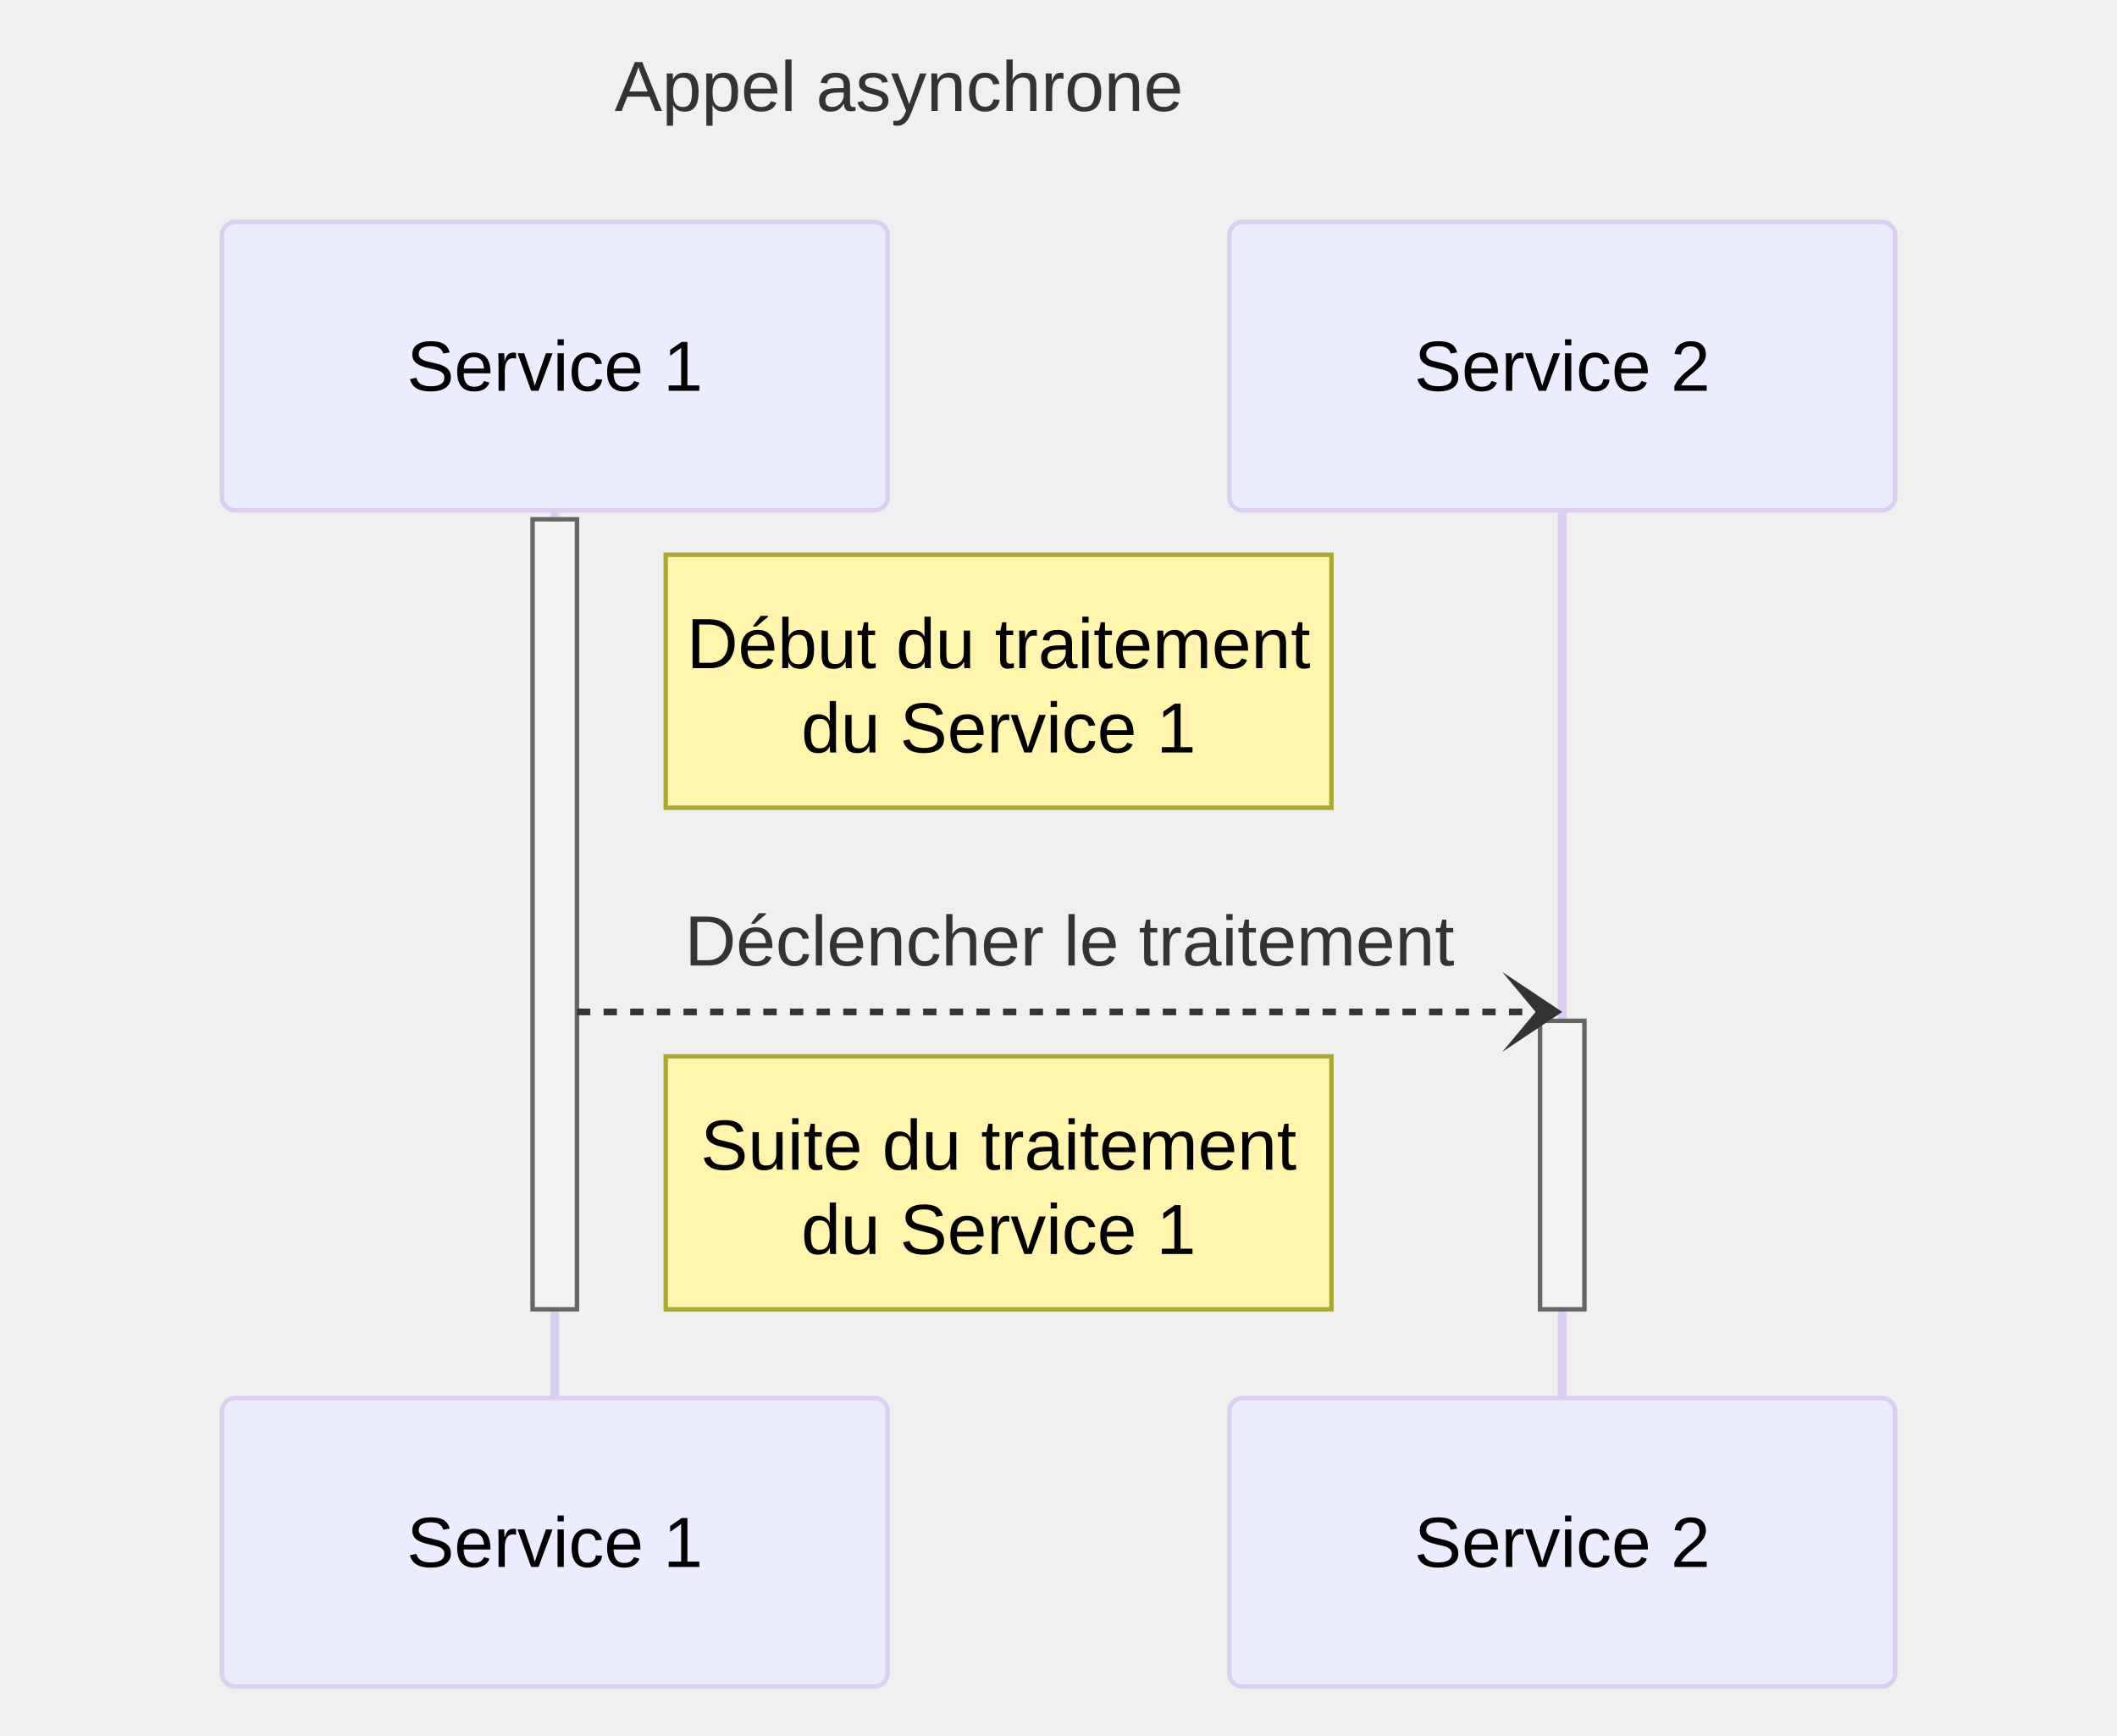
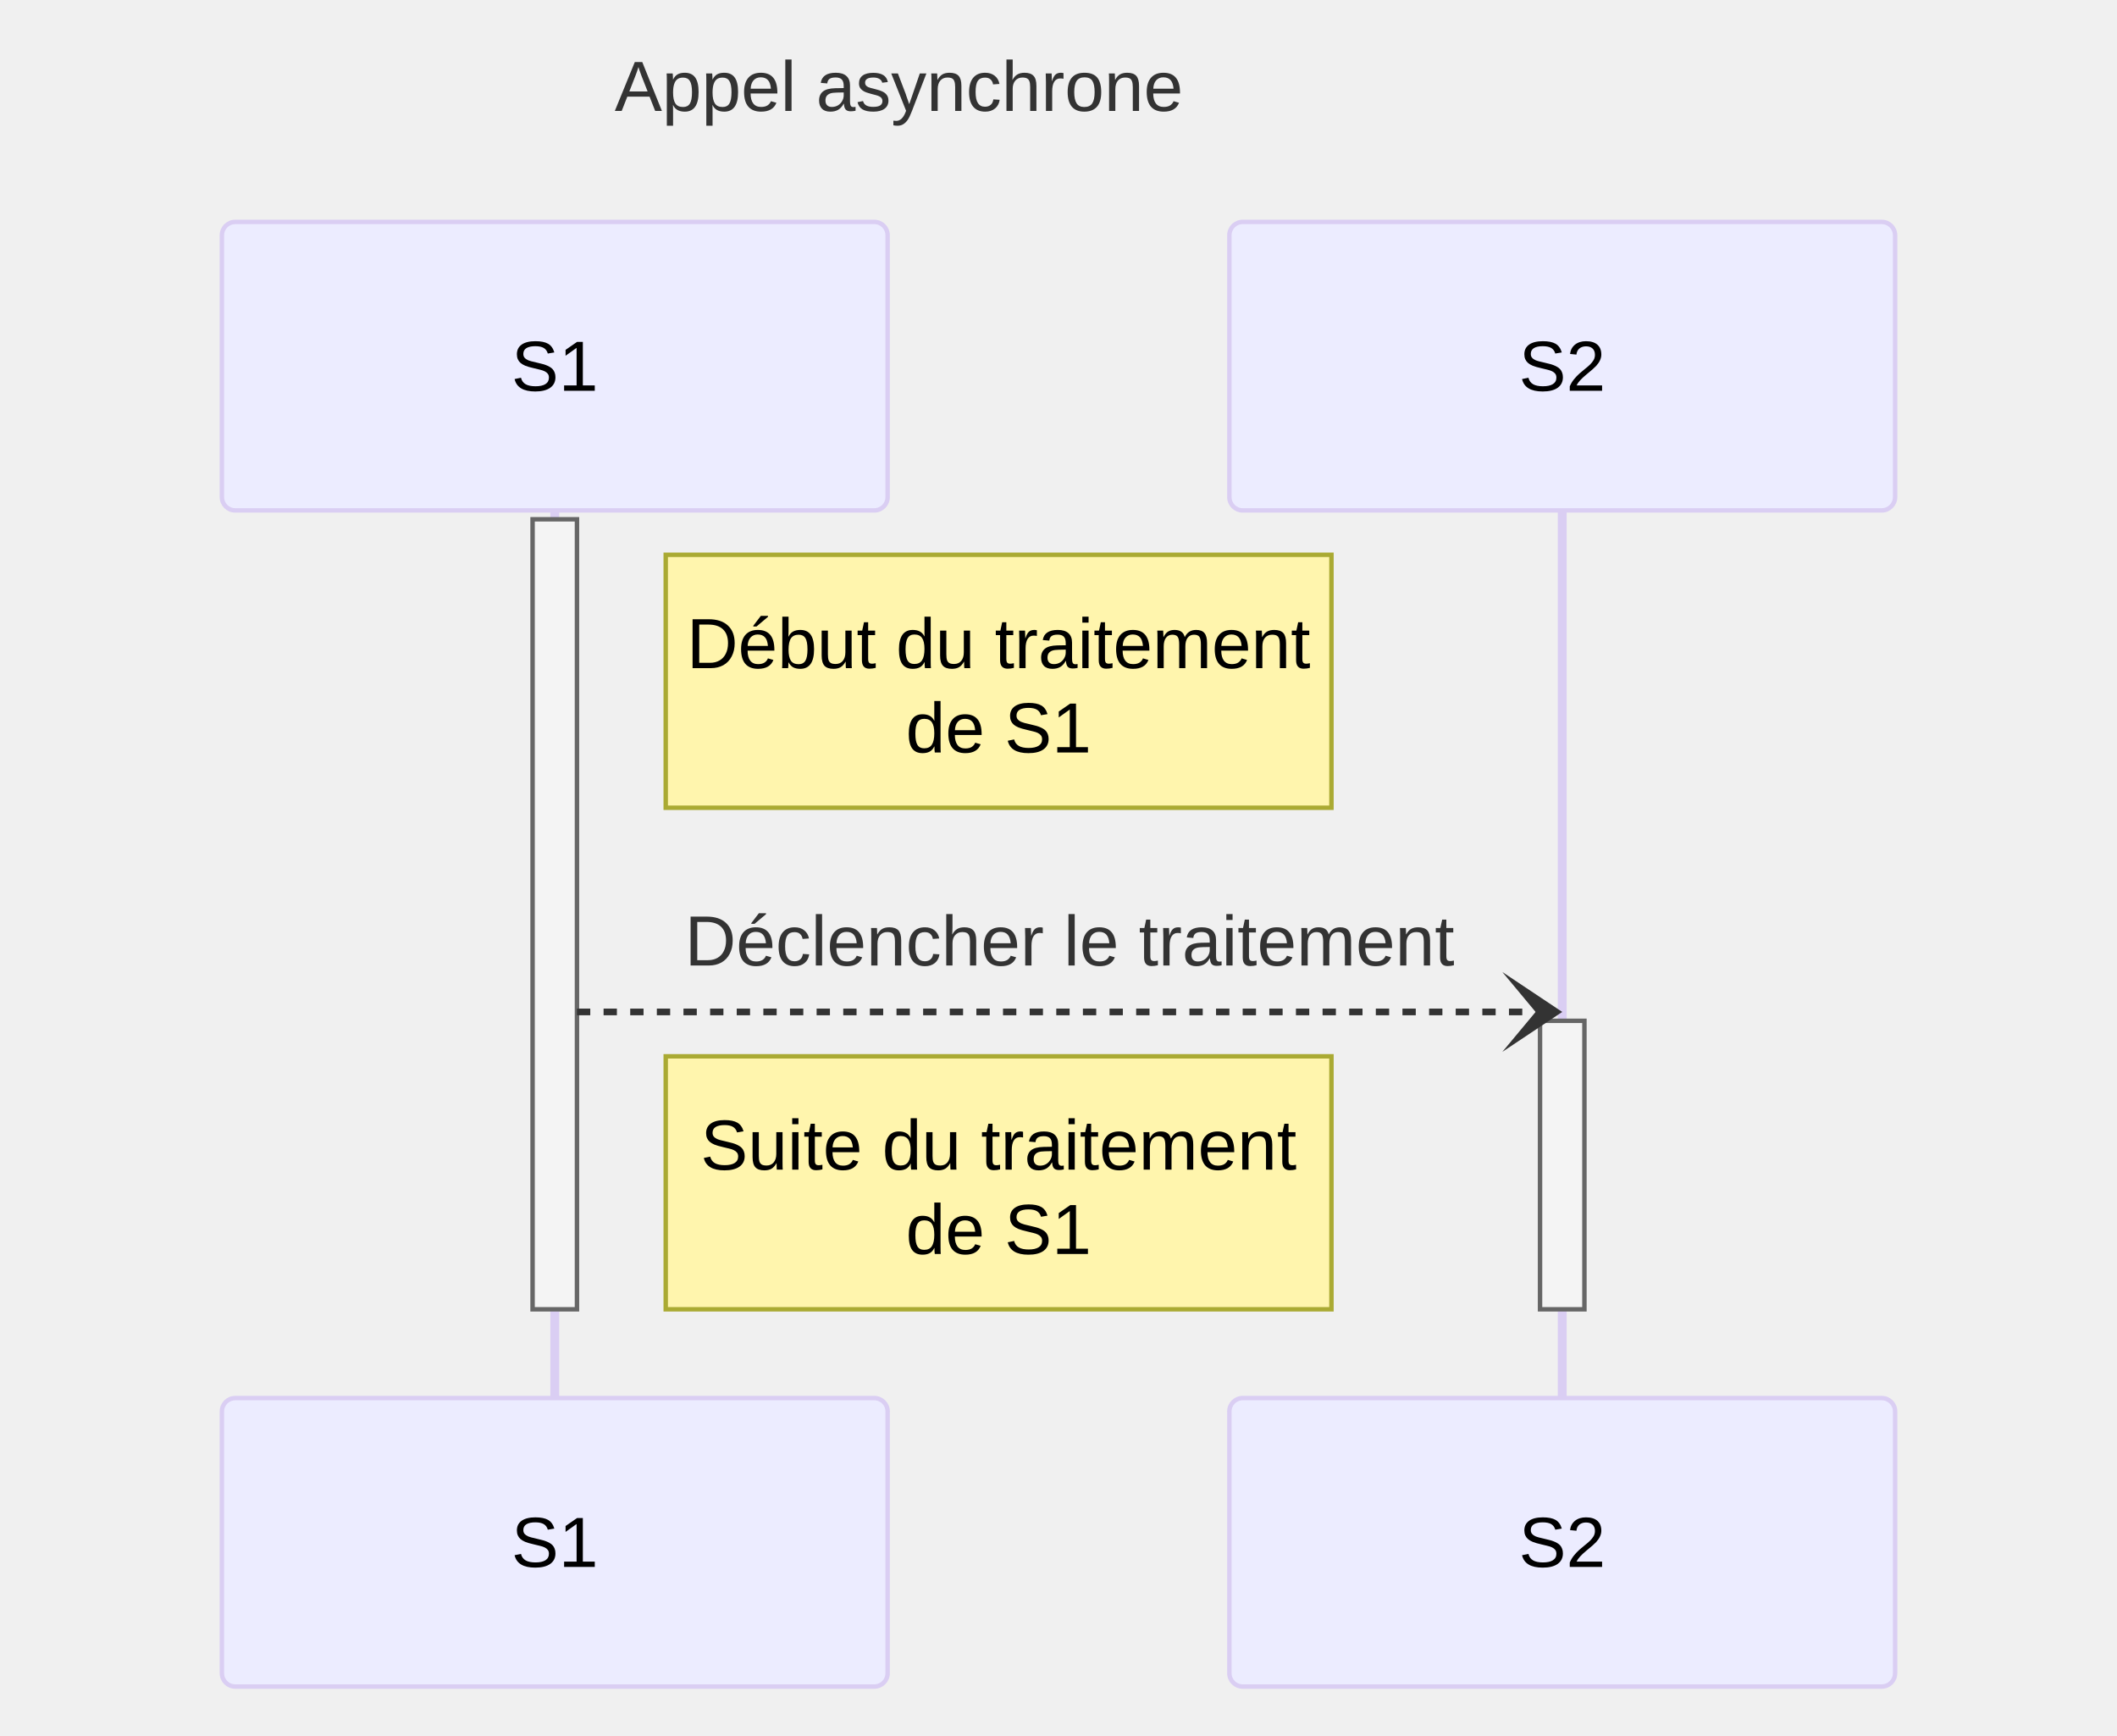
- <svg xmlns="http://www.w3.org/2000/svg" aria-labelledby="chart-title-mermaid-1677185254084" aria-roledescription="sequence" viewBox="-50 -50 477 391" style="max-width: 477px; background-color: white;" width="100%" id="mermaid-1677185254084">
-   <style>#mermaid-1677185254084{font-family:"trebuchet ms",verdana,arial,sans-serif;font-size:16px;fill:#333;}#mermaid-1677185254084 .error-icon{fill:#552222;}#mermaid-1677185254084 .error-text{fill:#552222;stroke:#552222;}#mermaid-1677185254084 .edge-thickness-normal{stroke-width:2px;}#mermaid-1677185254084 .edge-thickness-thick{stroke-width:3.5px;}#mermaid-1677185254084 .edge-pattern-solid{stroke-dasharray:0;}#mermaid-1677185254084 .edge-pattern-dashed{stroke-dasharray:3;}#mermaid-1677185254084 .edge-pattern-dotted{stroke-dasharray:2;}#mermaid-1677185254084 .marker{fill:#333333;stroke:#333333;}#mermaid-1677185254084 .marker.cross{stroke:#333333;}#mermaid-1677185254084 svg{font-family:"trebuchet ms",verdana,arial,sans-serif;font-size:16px;}#mermaid-1677185254084 .actor{stroke:hsl(259.626, 59.777%, 87.902%);fill:#ECECFF;}#mermaid-1677185254084 text.actor&gt;tspan{fill:black;stroke:none;}#mermaid-1677185254084 .actor-line{stroke:grey;}#mermaid-1677185254084 .messageLine0{stroke-width:1.5;stroke-dasharray:none;stroke:#333;}#mermaid-1677185254084 .messageLine1{stroke-width:1.5;stroke-dasharray:2,2;stroke:#333;}#mermaid-1677185254084 #arrowhead path{fill:#333;stroke:#333;}#mermaid-1677185254084 .sequenceNumber{fill:white;}#mermaid-1677185254084 #sequencenumber{fill:#333;}#mermaid-1677185254084 #crosshead path{fill:#333;stroke:#333;}#mermaid-1677185254084 .messageText{fill:#333;stroke:none;}#mermaid-1677185254084 .labelBox{stroke:hsl(259.626, 59.777%, 87.902%);fill:#ECECFF;}#mermaid-1677185254084 .labelText,#mermaid-1677185254084 .labelText&gt;tspan{fill:black;stroke:none;}#mermaid-1677185254084 .loopText,#mermaid-1677185254084 .loopText&gt;tspan{fill:black;stroke:none;}#mermaid-1677185254084 .loopLine{stroke-width:2px;stroke-dasharray:2,2;stroke:hsl(259.626, 59.777%, 87.902%);fill:hsl(259.626, 59.777%, 87.902%);}#mermaid-1677185254084 .note{stroke:#aaaa33;fill:#fff5ad;}#mermaid-1677185254084 .noteText,#mermaid-1677185254084 .noteText&gt;tspan{fill:black;stroke:none;}#mermaid-1677185254084 .activation0{fill:#f4f4f4;stroke:#666;}#mermaid-1677185254084 .activation1{fill:#f4f4f4;stroke:#666;}#mermaid-1677185254084 .activation2{fill:#f4f4f4;stroke:#666;}#mermaid-1677185254084 .actorPopupMenu{position:absolute;}#mermaid-1677185254084 .actorPopupMenuPanel{position:absolute;fill:#ECECFF;box-shadow:0px 8px 16px 0px rgba(0,0,0,0.2);filter:drop-shadow(3px 5px 2px rgb(0 0 0 / 0.4));}#mermaid-1677185254084 .actor-man line{stroke:hsl(259.626, 59.777%, 87.902%);fill:#ECECFF;}#mermaid-1677185254084 .actor-man circle,#mermaid-1677185254084 line{stroke:hsl(259.626, 59.777%, 87.902%);fill:#ECECFF;stroke-width:2px;}#mermaid-1677185254084 :root{--mermaid-font-family:"trebuchet ms",verdana,arial,sans-serif;}</style>
+ <svg xmlns="http://www.w3.org/2000/svg" aria-labelledby="chart-title-mermaid-1677185506253" aria-roledescription="sequence" viewBox="-50 -50 477 391" style="max-width: 477px; background-color: white;" width="100%" id="mermaid-1677185506253">
+   <style>#mermaid-1677185506253{font-family:"trebuchet ms",verdana,arial,sans-serif;font-size:16px;fill:#333;}#mermaid-1677185506253 .error-icon{fill:#552222;}#mermaid-1677185506253 .error-text{fill:#552222;stroke:#552222;}#mermaid-1677185506253 .edge-thickness-normal{stroke-width:2px;}#mermaid-1677185506253 .edge-thickness-thick{stroke-width:3.5px;}#mermaid-1677185506253 .edge-pattern-solid{stroke-dasharray:0;}#mermaid-1677185506253 .edge-pattern-dashed{stroke-dasharray:3;}#mermaid-1677185506253 .edge-pattern-dotted{stroke-dasharray:2;}#mermaid-1677185506253 .marker{fill:#333333;stroke:#333333;}#mermaid-1677185506253 .marker.cross{stroke:#333333;}#mermaid-1677185506253 svg{font-family:"trebuchet ms",verdana,arial,sans-serif;font-size:16px;}#mermaid-1677185506253 .actor{stroke:hsl(259.626, 59.777%, 87.902%);fill:#ECECFF;}#mermaid-1677185506253 text.actor&gt;tspan{fill:black;stroke:none;}#mermaid-1677185506253 .actor-line{stroke:grey;}#mermaid-1677185506253 .messageLine0{stroke-width:1.5;stroke-dasharray:none;stroke:#333;}#mermaid-1677185506253 .messageLine1{stroke-width:1.5;stroke-dasharray:2,2;stroke:#333;}#mermaid-1677185506253 #arrowhead path{fill:#333;stroke:#333;}#mermaid-1677185506253 .sequenceNumber{fill:white;}#mermaid-1677185506253 #sequencenumber{fill:#333;}#mermaid-1677185506253 #crosshead path{fill:#333;stroke:#333;}#mermaid-1677185506253 .messageText{fill:#333;stroke:none;}#mermaid-1677185506253 .labelBox{stroke:hsl(259.626, 59.777%, 87.902%);fill:#ECECFF;}#mermaid-1677185506253 .labelText,#mermaid-1677185506253 .labelText&gt;tspan{fill:black;stroke:none;}#mermaid-1677185506253 .loopText,#mermaid-1677185506253 .loopText&gt;tspan{fill:black;stroke:none;}#mermaid-1677185506253 .loopLine{stroke-width:2px;stroke-dasharray:2,2;stroke:hsl(259.626, 59.777%, 87.902%);fill:hsl(259.626, 59.777%, 87.902%);}#mermaid-1677185506253 .note{stroke:#aaaa33;fill:#fff5ad;}#mermaid-1677185506253 .noteText,#mermaid-1677185506253 .noteText&gt;tspan{fill:black;stroke:none;}#mermaid-1677185506253 .activation0{fill:#f4f4f4;stroke:#666;}#mermaid-1677185506253 .activation1{fill:#f4f4f4;stroke:#666;}#mermaid-1677185506253 .activation2{fill:#f4f4f4;stroke:#666;}#mermaid-1677185506253 .actorPopupMenu{position:absolute;}#mermaid-1677185506253 .actorPopupMenuPanel{position:absolute;fill:#ECECFF;box-shadow:0px 8px 16px 0px rgba(0,0,0,0.2);filter:drop-shadow(3px 5px 2px rgb(0 0 0 / 0.4));}#mermaid-1677185506253 .actor-man line{stroke:hsl(259.626, 59.777%, 87.902%);fill:#ECECFF;}#mermaid-1677185506253 .actor-man circle,#mermaid-1677185506253 line{stroke:hsl(259.626, 59.777%, 87.902%);fill:#ECECFF;stroke-width:2px;}#mermaid-1677185506253 :root{--mermaid-font-family:"trebuchet ms",verdana,arial,sans-serif;}</style>
  <g />
  <defs>
    <symbol height="24" width="24" id="computer">
      <path d="M2 2v13h20v-13h-20zm18 11h-16v-9h16v9zm-10.228 6l.466-1h3.524l.467 1h-4.457zm14.228 3h-24l2-6h2.104l-1.33 4h18.45l-1.297-4h2.073l2 6zm-5-10h-14v-7h14v7z" transform="scale(.5)" />
    </symbol>
  </defs>
  <defs>
    <symbol clip-rule="evenodd" fill-rule="evenodd" id="database">
      <path d="M12.258.001l.256.004.255.005.253.008.251.01.249.012.247.015.246.016.242.019.241.02.239.023.236.024.233.027.231.028.229.031.225.032.223.034.22.036.217.038.214.04.211.041.208.043.205.045.201.046.198.048.194.05.191.051.187.053.183.054.18.056.175.057.172.059.168.06.163.061.16.063.155.064.15.066.074.033.073.033.071.034.07.034.069.035.068.035.067.035.066.035.064.036.064.036.062.036.06.036.06.037.058.037.058.037.055.038.055.038.053.038.052.038.051.039.05.039.048.039.047.039.045.04.044.04.043.04.041.04.04.041.039.041.037.041.036.041.034.041.033.042.032.042.03.042.029.042.027.042.026.043.024.043.023.043.021.043.02.043.018.044.017.043.015.044.013.044.012.044.011.045.009.044.007.045.006.045.004.045.002.045.001.045v17l-.001.045-.002.045-.004.045-.006.045-.007.045-.009.044-.011.045-.012.044-.013.044-.015.044-.017.043-.018.044-.02.043-.021.043-.023.043-.024.043-.026.043-.027.042-.029.042-.03.042-.032.042-.033.042-.034.041-.036.041-.037.041-.039.041-.04.041-.041.04-.043.04-.044.04-.045.04-.047.039-.048.039-.05.039-.051.039-.052.038-.053.038-.055.038-.055.038-.058.037-.058.037-.06.037-.06.036-.062.036-.064.036-.064.036-.066.035-.067.035-.068.035-.069.035-.07.034-.071.034-.073.033-.074.033-.15.066-.155.064-.16.063-.163.061-.168.06-.172.059-.175.057-.18.056-.183.054-.187.053-.191.051-.194.05-.198.048-.201.046-.205.045-.208.043-.211.041-.214.04-.217.038-.22.036-.223.034-.225.032-.229.031-.231.028-.233.027-.236.024-.239.023-.241.02-.242.019-.246.016-.247.015-.249.012-.251.01-.253.008-.255.005-.256.004-.258.001-.258-.001-.256-.004-.255-.005-.253-.008-.251-.01-.249-.012-.247-.015-.245-.016-.243-.019-.241-.02-.238-.023-.236-.024-.234-.027-.231-.028-.228-.031-.226-.032-.223-.034-.22-.036-.217-.038-.214-.04-.211-.041-.208-.043-.204-.045-.201-.046-.198-.048-.195-.05-.19-.051-.187-.053-.184-.054-.179-.056-.176-.057-.172-.059-.167-.06-.164-.061-.159-.063-.155-.064-.151-.066-.074-.033-.072-.033-.072-.034-.07-.034-.069-.035-.068-.035-.067-.035-.066-.035-.064-.036-.063-.036-.062-.036-.061-.036-.06-.037-.058-.037-.057-.037-.056-.038-.055-.038-.053-.038-.052-.038-.051-.039-.049-.039-.049-.039-.046-.039-.046-.04-.044-.04-.043-.04-.041-.04-.04-.041-.039-.041-.037-.041-.036-.041-.034-.041-.033-.042-.032-.042-.03-.042-.029-.042-.027-.042-.026-.043-.024-.043-.023-.043-.021-.043-.02-.043-.018-.044-.017-.043-.015-.044-.013-.044-.012-.044-.011-.045-.009-.044-.007-.045-.006-.045-.004-.045-.002-.045-.001-.045v-17l.001-.045.002-.045.004-.045.006-.045.007-.045.009-.044.011-.045.012-.044.013-.044.015-.044.017-.043.018-.044.02-.043.021-.043.023-.043.024-.043.026-.043.027-.042.029-.042.03-.042.032-.042.033-.042.034-.041.036-.041.037-.041.039-.041.04-.041.041-.04.043-.04.044-.04.046-.04.046-.039.049-.039.049-.039.051-.039.052-.038.053-.038.055-.038.056-.038.057-.037.058-.037.06-.037.061-.036.062-.036.063-.036.064-.036.066-.035.067-.035.068-.035.069-.035.07-.034.072-.034.072-.033.074-.033.151-.066.155-.064.159-.063.164-.061.167-.06.172-.059.176-.057.179-.056.184-.054.187-.053.19-.051.195-.05.198-.048.201-.046.204-.045.208-.043.211-.041.214-.04.217-.038.22-.036.223-.034.226-.032.228-.031.231-.028.234-.027.236-.024.238-.023.241-.02.243-.019.245-.016.247-.015.249-.012.251-.01.253-.008.255-.005.256-.004.258-.001.258.001zm-9.258 20.499v.01l.001.021.003.021.004.022.005.021.006.022.007.022.009.023.01.022.011.023.012.023.013.023.015.023.016.024.017.023.018.024.019.024.021.024.022.025.023.024.024.025.052.049.056.05.061.051.066.051.07.051.075.051.079.052.084.052.088.052.092.052.097.052.102.051.105.052.11.052.114.051.119.051.123.051.127.05.131.05.135.05.139.048.144.049.147.047.152.047.155.047.16.045.163.045.167.043.171.043.176.041.178.041.183.039.187.039.19.037.194.035.197.035.202.033.204.031.209.03.212.029.216.027.219.025.222.024.226.021.23.02.233.018.236.016.24.015.243.012.246.01.249.008.253.005.256.004.259.001.26-.001.257-.004.254-.005.25-.008.247-.011.244-.012.241-.014.237-.016.233-.018.231-.021.226-.021.224-.024.22-.026.216-.027.212-.028.21-.031.205-.031.202-.034.198-.034.194-.036.191-.037.187-.039.183-.04.179-.04.175-.042.172-.043.168-.044.163-.045.16-.046.155-.046.152-.047.148-.048.143-.049.139-.049.136-.05.131-.05.126-.05.123-.051.118-.052.114-.051.11-.052.106-.052.101-.052.096-.052.092-.052.088-.053.083-.051.079-.052.074-.052.07-.051.065-.051.06-.051.056-.05.051-.05.023-.024.023-.025.021-.024.02-.024.019-.024.018-.024.017-.024.015-.023.014-.024.013-.023.012-.023.01-.023.01-.022.008-.022.006-.022.006-.022.004-.022.004-.021.001-.021.001-.021v-4.127l-.077.055-.08.053-.083.054-.085.053-.087.052-.09.052-.093.051-.095.05-.097.05-.1.049-.102.049-.105.048-.106.047-.109.047-.111.046-.114.045-.115.045-.118.044-.12.043-.122.042-.124.042-.126.041-.128.04-.13.04-.132.038-.134.038-.135.037-.138.037-.139.035-.142.035-.143.034-.144.033-.147.032-.148.031-.15.03-.151.03-.153.029-.154.027-.156.027-.158.026-.159.025-.161.024-.162.023-.163.022-.165.021-.166.02-.167.019-.169.018-.169.017-.171.016-.173.015-.173.014-.175.013-.175.012-.177.011-.178.01-.179.008-.179.008-.181.006-.182.005-.182.004-.184.003-.184.002h-.37l-.184-.002-.184-.003-.182-.004-.182-.005-.181-.006-.179-.008-.179-.008-.178-.01-.176-.011-.176-.012-.175-.013-.173-.014-.172-.015-.171-.016-.17-.017-.169-.018-.167-.019-.166-.02-.165-.021-.163-.022-.162-.023-.161-.024-.159-.025-.157-.026-.156-.027-.155-.027-.153-.029-.151-.03-.15-.03-.148-.031-.146-.032-.145-.033-.143-.034-.141-.035-.14-.035-.137-.037-.136-.037-.134-.038-.132-.038-.13-.04-.128-.04-.126-.041-.124-.042-.122-.042-.12-.044-.117-.043-.116-.045-.113-.045-.112-.046-.109-.047-.106-.047-.105-.048-.102-.049-.1-.049-.097-.05-.095-.05-.093-.052-.09-.051-.087-.052-.085-.053-.083-.054-.08-.054-.077-.054v4.127zm0-5.654v.011l.001.021.003.021.004.021.005.022.006.022.007.022.009.022.01.022.011.023.012.023.013.023.015.024.016.023.017.024.018.024.019.024.021.024.022.024.023.025.024.024.052.05.056.05.061.05.066.051.07.051.075.052.079.051.084.052.088.052.092.052.097.052.102.052.105.052.11.051.114.051.119.052.123.05.127.051.131.05.135.049.139.049.144.048.147.048.152.047.155.046.16.045.163.045.167.044.171.042.176.042.178.04.183.04.187.038.19.037.194.036.197.034.202.033.204.032.209.03.212.028.216.027.219.025.222.024.226.022.23.02.233.018.236.016.24.014.243.012.246.01.249.008.253.006.256.003.259.001.26-.001.257-.003.254-.006.25-.008.247-.01.244-.012.241-.015.237-.016.233-.018.231-.02.226-.022.224-.024.22-.025.216-.027.212-.029.21-.03.205-.032.202-.033.198-.035.194-.036.191-.037.187-.039.183-.039.179-.041.175-.042.172-.043.168-.044.163-.045.16-.045.155-.047.152-.047.148-.048.143-.048.139-.05.136-.049.131-.05.126-.051.123-.051.118-.051.114-.052.11-.052.106-.052.101-.052.096-.052.092-.052.088-.052.083-.052.079-.052.074-.051.07-.052.065-.051.06-.05.056-.051.051-.049.023-.025.023-.024.021-.025.02-.024.019-.024.018-.024.017-.024.015-.023.014-.023.013-.024.012-.022.01-.023.01-.023.008-.022.006-.022.006-.022.004-.021.004-.022.001-.021.001-.021v-4.139l-.077.054-.08.054-.083.054-.085.052-.087.053-.09.051-.093.051-.095.051-.097.05-.1.049-.102.049-.105.048-.106.047-.109.047-.111.046-.114.045-.115.044-.118.044-.12.044-.122.042-.124.042-.126.041-.128.04-.13.039-.132.039-.134.038-.135.037-.138.036-.139.036-.142.035-.143.033-.144.033-.147.033-.148.031-.15.03-.151.03-.153.028-.154.028-.156.027-.158.026-.159.025-.161.024-.162.023-.163.022-.165.021-.166.02-.167.019-.169.018-.169.017-.171.016-.173.015-.173.014-.175.013-.175.012-.177.011-.178.009-.179.009-.179.007-.181.007-.182.005-.182.004-.184.003-.184.002h-.37l-.184-.002-.184-.003-.182-.004-.182-.005-.181-.007-.179-.007-.179-.009-.178-.009-.176-.011-.176-.012-.175-.013-.173-.014-.172-.015-.171-.016-.17-.017-.169-.018-.167-.019-.166-.02-.165-.021-.163-.022-.162-.023-.161-.024-.159-.025-.157-.026-.156-.027-.155-.028-.153-.028-.151-.03-.15-.03-.148-.031-.146-.033-.145-.033-.143-.033-.141-.035-.14-.036-.137-.036-.136-.037-.134-.038-.132-.039-.13-.039-.128-.04-.126-.041-.124-.042-.122-.043-.12-.043-.117-.044-.116-.044-.113-.046-.112-.046-.109-.046-.106-.047-.105-.048-.102-.049-.1-.049-.097-.05-.095-.051-.093-.051-.09-.051-.087-.053-.085-.052-.083-.054-.08-.054-.077-.054v4.139zm0-5.666v.011l.001.02.003.022.004.021.005.022.006.021.007.022.009.023.01.022.011.023.012.023.013.023.015.023.016.024.017.024.018.023.019.024.021.025.022.024.023.024.024.025.052.05.056.05.061.05.066.051.07.051.075.052.079.051.084.052.088.052.092.052.097.052.102.052.105.051.11.052.114.051.119.051.123.051.127.05.131.05.135.05.139.049.144.048.147.048.152.047.155.046.16.045.163.045.167.043.171.043.176.042.178.04.183.04.187.038.19.037.194.036.197.034.202.033.204.032.209.03.212.028.216.027.219.025.222.024.226.021.23.02.233.018.236.017.24.014.243.012.246.01.249.008.253.006.256.003.259.001.26-.001.257-.003.254-.006.25-.008.247-.01.244-.013.241-.014.237-.016.233-.018.231-.02.226-.022.224-.024.22-.025.216-.027.212-.029.21-.03.205-.032.202-.033.198-.035.194-.036.191-.037.187-.039.183-.039.179-.041.175-.042.172-.043.168-.044.163-.045.16-.045.155-.047.152-.047.148-.048.143-.049.139-.049.136-.049.131-.051.126-.05.123-.051.118-.052.114-.051.11-.052.106-.052.101-.052.096-.052.092-.052.088-.052.083-.052.079-.052.074-.052.07-.051.065-.051.06-.051.056-.05.051-.049.023-.025.023-.025.021-.024.02-.024.019-.024.018-.024.017-.024.015-.023.014-.024.013-.023.012-.023.01-.022.01-.023.008-.022.006-.022.006-.022.004-.022.004-.021.001-.021.001-.021v-4.153l-.077.054-.08.054-.083.053-.085.053-.087.053-.09.051-.093.051-.095.051-.097.05-.1.049-.102.048-.105.048-.106.048-.109.046-.111.046-.114.046-.115.044-.118.044-.12.043-.122.043-.124.042-.126.041-.128.04-.13.039-.132.039-.134.038-.135.037-.138.036-.139.036-.142.034-.143.034-.144.033-.147.032-.148.032-.15.03-.151.03-.153.028-.154.028-.156.027-.158.026-.159.024-.161.024-.162.023-.163.023-.165.021-.166.02-.167.019-.169.018-.169.017-.171.016-.173.015-.173.014-.175.013-.175.012-.177.01-.178.01-.179.009-.179.007-.181.006-.182.006-.182.004-.184.003-.184.001-.185.001-.185-.001-.184-.001-.184-.003-.182-.004-.182-.006-.181-.006-.179-.007-.179-.009-.178-.01-.176-.01-.176-.012-.175-.013-.173-.014-.172-.015-.171-.016-.17-.017-.169-.018-.167-.019-.166-.02-.165-.021-.163-.023-.162-.023-.161-.024-.159-.024-.157-.026-.156-.027-.155-.028-.153-.028-.151-.03-.15-.03-.148-.032-.146-.032-.145-.033-.143-.034-.141-.034-.14-.036-.137-.036-.136-.037-.134-.038-.132-.039-.13-.039-.128-.041-.126-.041-.124-.041-.122-.043-.12-.043-.117-.044-.116-.044-.113-.046-.112-.046-.109-.046-.106-.048-.105-.048-.102-.048-.1-.05-.097-.049-.095-.051-.093-.051-.09-.052-.087-.052-.085-.053-.083-.053-.08-.054-.077-.054v4.153zm8.74-8.179l-.257.004-.254.005-.25.008-.247.011-.244.012-.241.014-.237.016-.233.018-.231.021-.226.022-.224.023-.22.026-.216.027-.212.028-.21.031-.205.032-.202.033-.198.034-.194.036-.191.038-.187.038-.183.04-.179.041-.175.042-.172.043-.168.043-.163.045-.16.046-.155.046-.152.048-.148.048-.143.048-.139.049-.136.05-.131.05-.126.051-.123.051-.118.051-.114.052-.11.052-.106.052-.101.052-.096.052-.092.052-.088.052-.083.052-.079.052-.074.051-.07.052-.065.051-.06.05-.056.05-.051.05-.023.025-.023.024-.021.024-.02.025-.019.024-.018.024-.017.023-.015.024-.014.023-.013.023-.012.023-.01.023-.01.022-.008.022-.006.023-.006.021-.004.022-.004.021-.001.021-.001.021.001.021.001.021.004.021.004.022.006.021.006.023.008.022.01.022.01.023.012.023.013.023.014.023.015.024.017.023.018.024.019.024.02.025.021.024.023.024.023.025.051.05.056.05.06.05.065.051.07.052.074.051.079.052.083.052.088.052.092.052.096.052.101.052.106.052.11.052.114.052.118.051.123.051.126.051.131.05.136.05.139.049.143.048.148.048.152.048.155.046.16.046.163.045.168.043.172.043.175.042.179.041.183.04.187.038.191.038.194.036.198.034.202.033.205.032.21.031.212.028.216.027.22.026.224.023.226.022.231.021.233.018.237.016.241.014.244.012.247.011.25.008.254.005.257.004.26.001.26-.001.257-.004.254-.005.25-.008.247-.011.244-.012.241-.014.237-.016.233-.018.231-.021.226-.022.224-.023.22-.026.216-.027.212-.028.21-.031.205-.032.202-.033.198-.034.194-.036.191-.038.187-.038.183-.04.179-.041.175-.042.172-.043.168-.043.163-.045.16-.046.155-.046.152-.048.148-.048.143-.048.139-.049.136-.05.131-.05.126-.051.123-.051.118-.051.114-.052.11-.052.106-.052.101-.052.096-.052.092-.052.088-.052.083-.052.079-.052.074-.051.07-.052.065-.051.06-.05.056-.05.051-.05.023-.025.023-.024.021-.024.02-.025.019-.024.018-.024.017-.023.015-.024.014-.023.013-.023.012-.023.01-.023.01-.022.008-.022.006-.023.006-.021.004-.022.004-.021.001-.021.001-.021-.001-.021-.001-.021-.004-.021-.004-.022-.006-.021-.006-.023-.008-.022-.01-.022-.01-.023-.012-.023-.013-.023-.014-.023-.015-.024-.017-.023-.018-.024-.019-.024-.02-.025-.021-.024-.023-.024-.023-.025-.051-.05-.056-.05-.06-.05-.065-.051-.07-.052-.074-.051-.079-.052-.083-.052-.088-.052-.092-.052-.096-.052-.101-.052-.106-.052-.11-.052-.114-.052-.118-.051-.123-.051-.126-.051-.131-.05-.136-.05-.139-.049-.143-.048-.148-.048-.152-.048-.155-.046-.16-.046-.163-.045-.168-.043-.172-.043-.175-.042-.179-.041-.183-.04-.187-.038-.191-.038-.194-.036-.198-.034-.202-.033-.205-.032-.21-.031-.212-.028-.216-.027-.22-.026-.224-.023-.226-.022-.231-.021-.233-.018-.237-.016-.241-.014-.244-.012-.247-.011-.25-.008-.254-.005-.257-.004-.26-.001-.26.001z" transform="scale(.5)" />
    </symbol>
  </defs>
  <defs>
    <symbol height="24" width="24" id="clock">
      <path d="M12 2c5.514 0 10 4.486 10 10s-4.486 10-10 10-10-4.486-10-10 4.486-10 10-10zm0-2c-6.627 0-12 5.373-12 12s5.373 12 12 12 12-5.373 12-12-5.373-12-12-12zm5.848 12.459c.202.038.202.333.001.372-1.907.361-6.045 1.111-6.547 1.111-.719 0-1.301-.582-1.301-1.301 0-.512.77-5.447 1.125-7.445.034-.192.312-.181.343.014l.985 6.238 5.394 1.011z" transform="scale(.5)" />
    </symbol>
  </defs>
  <g>
    <line stroke="#999" stroke-width="0.5px" class="200" y2="285" x2="75" y1="5" x1="75" id="actor0" />
    <g id="root-0">
      <rect class="actor" ry="3" rx="3" height="65" width="150" stroke="#666" fill="#eaeaea" y="0" x="0" />
      <text style="text-anchor: middle; font-size: 16px; font-weight: 400;" class="actor" alignment-baseline="central" dominant-baseline="central" y="32.5" x="75">
-         <tspan dy="0" x="75">Service 1</tspan>
+         <tspan dy="0" x="75">S1</tspan>
      </text>
    </g>
  </g>
  <g>
    <line stroke="#999" stroke-width="0.5px" class="200" y2="285" x2="302" y1="5" x1="302" id="actor1" />
    <g id="root-1">
      <rect class="actor" ry="3" rx="3" height="65" width="150" stroke="#666" fill="#eaeaea" y="0" x="227" />
      <text style="text-anchor: middle; font-size: 16px; font-weight: 400;" class="actor" alignment-baseline="central" dominant-baseline="central" y="32.5" x="302">
-         <tspan dy="0" x="302">Service 2</tspan>
+         <tspan dy="0" x="302">S2</tspan>
      </text>
    </g>
  </g>
  <defs>
    <marker orient="auto" markerHeight="12" markerWidth="12" markerUnits="userSpaceOnUse" refY="5" refX="9" id="arrowhead">
      <path d="M 0 0 L 10 5 L 0 10 z" />
    </marker>
  </defs>
  <defs>
    <marker refY="5" refX="4" orient="auto" markerHeight="8" markerWidth="15" id="crosshead">
      <path style="stroke-dasharray: 0, 0;" d="M 1,2 L 6,7 M 6,2 L 1,7" stroke-width="1pt" stroke="#000000" fill="none" />
    </marker>
  </defs>
  <defs>
    <marker orient="auto" markerHeight="28" markerWidth="20" refY="7" refX="18" id="filled-head">
      <path d="M 18,7 L9,13 L14,7 L9,1 Z" />
    </marker>
  </defs>
  <defs>
    <marker orient="auto" markerHeight="40" markerWidth="60" refY="15" refX="15" id="sequencenumber">
      <circle r="6" cy="15" cx="15" />
    </marker>
  </defs>
  <g>
    <rect class="activation0" ry="0" rx="0" height="178" width="10" stroke="#666" fill="#EDF2AE" y="67" x="70" />
  </g>
  <g>
    <rect class="note" ry="0" rx="0" height="57" width="150" stroke="#666" fill="#EDF2AE" y="75" x="100" />
    <text style="font-size: 16px; font-weight: 400;" dy="1em" class="noteText" alignment-baseline="middle" dominant-baseline="middle" text-anchor="middle" y="80" x="175">
      <tspan x="175">Début du traitement</tspan>
    </text>
    <text style="font-size: 16px; font-weight: 400;" dy="1em" class="noteText" alignment-baseline="middle" dominant-baseline="middle" text-anchor="middle" y="99" x="175">
-       <tspan x="175">du Service 1</tspan>
+       <tspan x="175">de S1</tspan>
    </text>
  </g>
  <g>
    <rect class="activation0" ry="0" rx="0" height="65" width="10" stroke="#666" fill="#EDF2AE" y="180" x="297" />
  </g>
  <g>
    <rect class="note" ry="0" rx="0" height="57" width="150" stroke="#666" fill="#EDF2AE" y="188" x="100" />
    <text style="font-size: 16px; font-weight: 400;" dy="1em" class="noteText" alignment-baseline="middle" dominant-baseline="middle" text-anchor="middle" y="193" x="175">
      <tspan x="175">Suite du traitement</tspan>
    </text>
    <text style="font-size: 16px; font-weight: 400;" dy="1em" class="noteText" alignment-baseline="middle" dominant-baseline="middle" text-anchor="middle" y="212" x="175">
-       <tspan x="175">du Service 1</tspan>
+       <tspan x="175">de S1</tspan>
    </text>
  </g>
  <text style="font-size: 16px; font-weight: 400;" dy="1em" class="messageText" alignment-baseline="middle" dominant-baseline="middle" text-anchor="middle" y="147" x="191">Déclencher le traitement</text>
  <line style="stroke-dasharray: 3, 3; fill: none;" marker-end="url(#filled-head)" stroke="none" stroke-width="2" class="messageLine1" y2="178" x2="302" y1="178" x1="80" />
  <g>
    <rect class="actor" ry="3" rx="3" height="65" width="150" stroke="#666" fill="#eaeaea" y="265" x="0" />
    <text style="text-anchor: middle; font-size: 16px; font-weight: 400;" class="actor" alignment-baseline="central" dominant-baseline="central" y="297.5" x="75">
-       <tspan dy="0" x="75">Service 1</tspan>
+       <tspan dy="0" x="75">S1</tspan>
    </text>
  </g>
  <g>
    <rect class="actor" ry="3" rx="3" height="65" width="150" stroke="#666" fill="#eaeaea" y="265" x="227" />
    <text style="text-anchor: middle; font-size: 16px; font-weight: 400;" class="actor" alignment-baseline="central" dominant-baseline="central" y="297.5" x="302">
-       <tspan dy="0" x="302">Service 2</tspan>
+       <tspan dy="0" x="302">S2</tspan>
    </text>
  </g>
  <text y="-25" x="88.5">Appel asynchrone</text>
</svg>
